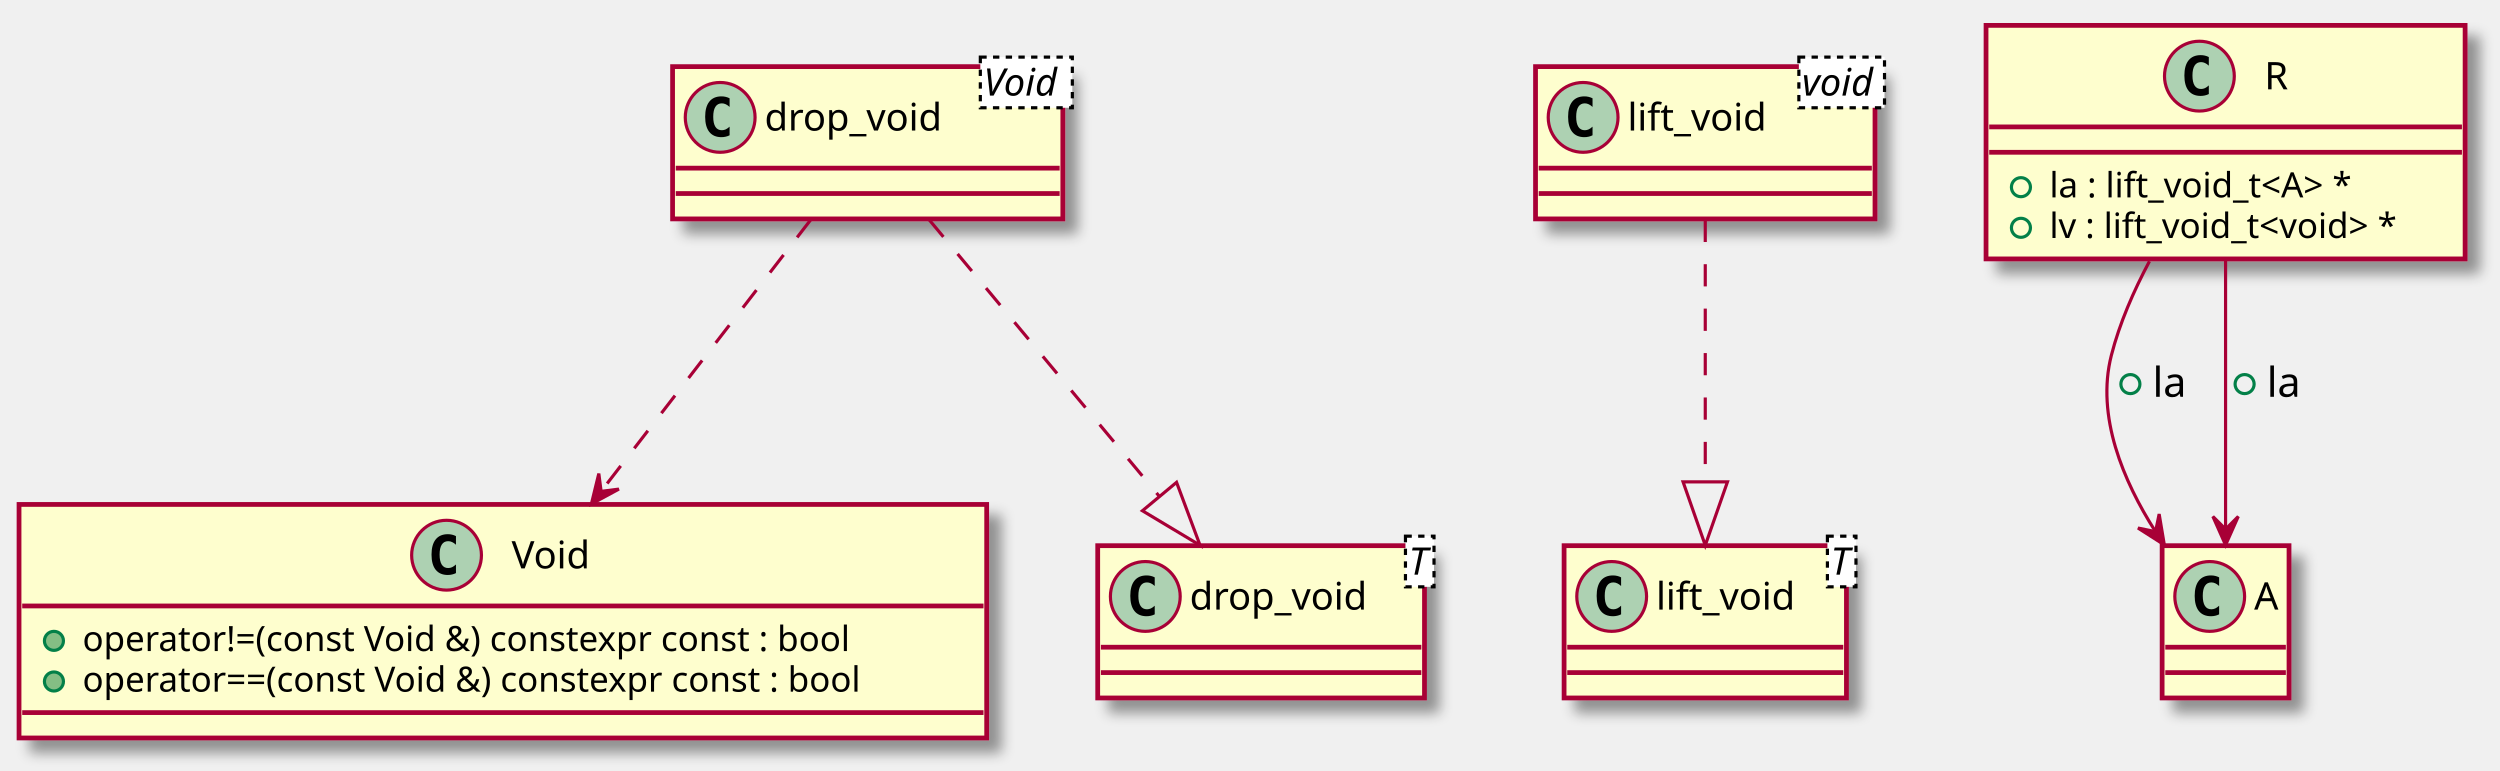
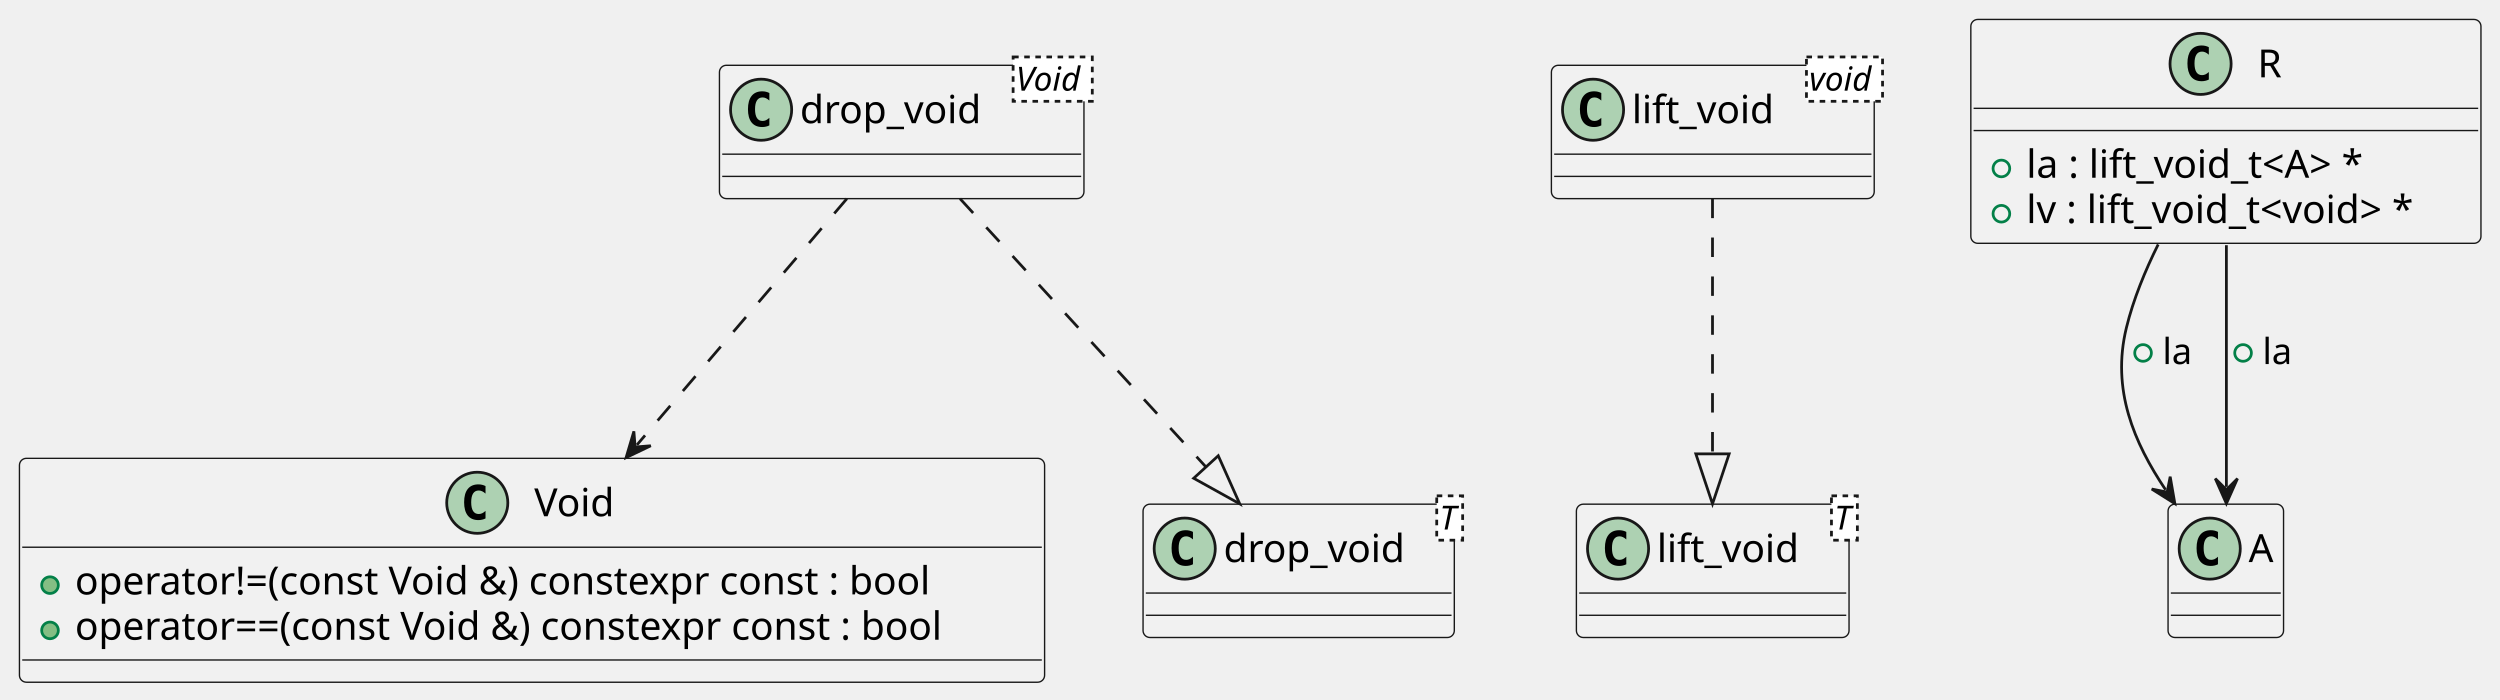
- <svg xmlns="http://www.w3.org/2000/svg" xmlns:xlink="http://www.w3.org/1999/xlink" contentScriptType="application/ecmascript" contentStyleType="text/css" height="243px" preserveAspectRatio="none" style="width:788px;height:243px;" version="1.1" viewBox="0 0 788 243" width="788px" zoomAndPan="magnify">
+ <svg xmlns="http://www.w3.org/2000/svg" xmlns:xlink="http://www.w3.org/1999/xlink" contentStyleType="text/css" height="252px" preserveAspectRatio="none" style="width:900px;height:252px;background:#FFFFFF;" version="1.1" viewBox="0 0 900 252" width="900px" zoomAndPan="magnify">
  <defs>
-     <filter height="300%" id="f1u7ymwvkbm3o8" width="300%" x="-1" y="-1">
-       <feGaussianBlur result="blurOut" stdDeviation="2.0" />
-       <feColorMatrix in="blurOut" result="blurOut2" type="matrix" values="0 0 0 0 0 0 0 0 0 0 0 0 0 0 0 0 0 0 .4 0" />
-       <feOffset dx="4.0" dy="4.0" in="blurOut2" result="blurOut3" />
-       <feBlend in="SourceGraphic" in2="blurOut3" mode="normal" />
-     </filter>
    <style type="text/css">a:hover { text-decoration: underline; }</style>
  </defs>
  <g>
-     <a href="https://github.com/bkryza/clang-uml/blob/e41b0da6776e43f4d4f0bb41619a04e152c35cb6/tests/t00034/t00034.cc#L9" target="_top" title="Void" xlink:actuate="onRequest" xlink:href="https://github.com/bkryza/clang-uml/blob/e41b0da6776e43f4d4f0bb41619a04e152c35cb6/tests/t00034/t00034.cc#L9" xlink:show="new" xlink:title="Void" xlink:type="simple">
-       <rect fill="#FEFECE" filter="url(#f1u7ymwvkbm3o8)" height="73.609" id="C_0013635651921686985707" style="stroke: #A80036; stroke-width: 1.5;" width="305" x="6" y="159" />
-       <ellipse cx="140.75" cy="175" fill="#ADD1B2" rx="11" ry="11" style="stroke: #A80036; stroke-width: 1.0;" />
-       <path d="M143.719,180.641 Q143.141,180.938 142.5,181.078 Q141.859,181.234 141.156,181.234 Q138.656,181.234 137.328,179.594 Q136.016,177.938 136.016,174.812 Q136.016,171.688 137.328,170.031 Q138.656,168.375 141.156,168.375 Q141.859,168.375 142.5,168.531 Q143.156,168.688 143.719,168.984 L143.719,171.703 Q143.094,171.125 142.5,170.859 Q141.906,170.578 141.281,170.578 Q139.938,170.578 139.25,171.656 Q138.562,172.719 138.562,174.812 Q138.562,176.906 139.25,177.984 Q139.938,179.047 141.281,179.047 Q141.906,179.047 142.5,178.781 Q143.094,178.5 143.719,177.922 L143.719,180.641 Z " />
-       <text fill="#000000" font-family="sans-serif" font-size="12" lengthAdjust="spacingAndGlyphs" textLength="27" x="161.25" y="179.154">Void</text>
-       <line style="stroke: #A80036; stroke-width: 1.5;" x1="7" x2="310" y1="191" y2="191" />
+     <a href="https://github.com/bkryza/clang-uml/blob/1aecadc20ec85d3e8b9d6199a45c6d1034411a29/tests/t00034/t00034.cc#L9" target="_top" title="Void" xlink:actuate="onRequest" xlink:href="https://github.com/bkryza/clang-uml/blob/1aecadc20ec85d3e8b9d6199a45c6d1034411a29/tests/t00034/t00034.cc#L9" xlink:show="new" xlink:title="Void" xlink:type="simple">
+       <g id="elem_C_0013635651921686985707">
+         <rect codeLine="2" fill="#F1F1F1" height="80.594" id="C_0013635651921686985707" rx="2.5" ry="2.5" style="stroke:#181818;stroke-width:0.5;" width="369.055" x="7" y="165" />
+         <ellipse cx="171.818" cy="181" fill="#ADD1B2" rx="11" ry="11" style="stroke:#181818;stroke-width:1.0;" />
+         <path d="M174.787,186.641 Q174.208,186.938 173.568,187.078 Q172.927,187.234 172.224,187.234 Q169.724,187.234 168.396,185.594 Q167.083,183.938 167.083,180.812 Q167.083,177.688 168.396,176.031 Q169.724,174.375 172.224,174.375 Q172.927,174.375 173.568,174.531 Q174.224,174.688 174.787,174.984 L174.787,177.703 Q174.162,177.125 173.568,176.859 Q172.974,176.578 172.349,176.578 Q171.005,176.578 170.318,177.656 Q169.63,178.719 169.63,180.812 Q169.63,182.906 170.318,183.984 Q171.005,185.047 172.349,185.047 Q172.974,185.047 173.568,184.781 Q174.162,184.5 174.787,183.922 L174.787,186.641 Z " fill="#000000" />
+         <text fill="#000000" font-family="sans-serif" font-size="14" lengthAdjust="spacing" textLength="30.919" x="192.318" y="185.847">Void</text>
+         <line style="stroke:#181818;stroke-width:0.5;" x1="8" x2="375.055" y1="197" y2="197" />
+         <a href="https://github.com/bkryza/clang-uml/blob/1aecadc20ec85d3e8b9d6199a45c6d1034411a29/tests/t00034/t00034.cc#L11" target="_top" title="operator!=" xlink:actuate="onRequest" xlink:href="https://github.com/bkryza/clang-uml/blob/1aecadc20ec85d3e8b9d6199a45c6d1034411a29/tests/t00034/t00034.cc#L11" xlink:show="new" xlink:title="operator!=" xlink:type="simple">
+           <rect fill="#F1F1F1" height="10" style="stroke:none;stroke-width:1.0;" width="20" x="13" y="205.648" />
+           <ellipse cx="18" cy="210.648" fill="#84BE84" rx="3" ry="3" style="stroke:#038048;stroke-width:1.0;" />
+         </a>
+         <a href="https://github.com/bkryza/clang-uml/blob/1aecadc20ec85d3e8b9d6199a45c6d1034411a29/tests/t00034/t00034.cc#L11" target="_top" title="operator!=" xlink:actuate="onRequest" xlink:href="https://github.com/bkryza/clang-uml/blob/1aecadc20ec85d3e8b9d6199a45c6d1034411a29/tests/t00034/t00034.cc#L11" xlink:show="new" xlink:title="operator!=" xlink:type="simple">
+           <text fill="#000000" font-family="sans-serif" font-size="14" lengthAdjust="spacing" textLength="336.937" x="27" y="213.995">operator!=(const Void &amp;) constexpr const : bool</text>
+         </a>
+         <a href="https://github.com/bkryza/clang-uml/blob/1aecadc20ec85d3e8b9d6199a45c6d1034411a29/tests/t00034/t00034.cc#L10" target="_top" title="operator==" xlink:actuate="onRequest" xlink:href="https://github.com/bkryza/clang-uml/blob/1aecadc20ec85d3e8b9d6199a45c6d1034411a29/tests/t00034/t00034.cc#L10" xlink:show="new" xlink:title="operator==" xlink:type="simple">
+           <rect fill="#F1F1F1" height="10" style="stroke:none;stroke-width:1.0;" width="20" x="13" y="221.945" />
+           <ellipse cx="18" cy="226.945" fill="#84BE84" rx="3" ry="3" style="stroke:#038048;stroke-width:1.0;" />
+         </a>
+         <a href="https://github.com/bkryza/clang-uml/blob/1aecadc20ec85d3e8b9d6199a45c6d1034411a29/tests/t00034/t00034.cc#L10" target="_top" title="operator==" xlink:actuate="onRequest" xlink:href="https://github.com/bkryza/clang-uml/blob/1aecadc20ec85d3e8b9d6199a45c6d1034411a29/tests/t00034/t00034.cc#L10" xlink:show="new" xlink:title="operator==" xlink:type="simple">
+           <text fill="#000000" font-family="sans-serif" font-size="14" lengthAdjust="spacing" textLength="343.055" x="27" y="230.292">operator==(const Void &amp;) constexpr const : bool</text>
+         </a>
+         <line style="stroke:#181818;stroke-width:0.5;" x1="8" x2="375.055" y1="237.594" y2="237.594" />
+       </g>
    </a>
-     <a href="https://github.com/bkryza/clang-uml/blob/e41b0da6776e43f4d4f0bb41619a04e152c35cb6/tests/t00034/t00034.cc#L11" target="_top" title="operator!=" xlink:actuate="onRequest" xlink:href="https://github.com/bkryza/clang-uml/blob/e41b0da6776e43f4d4f0bb41619a04e152c35cb6/tests/t00034/t00034.cc#L11" xlink:show="new" xlink:title="operator!=" xlink:type="simple">
-       <rect fill="#FEFECE" height="10" style="stroke: none; stroke-width: 1.0;" width="20" x="12" y="197" />
-       <ellipse cx="17" cy="202" fill="#84BE84" rx="3" ry="3" style="stroke: #038048; stroke-width: 1.0;" />
+     <a href="https://github.com/bkryza/clang-uml/blob/1aecadc20ec85d3e8b9d6199a45c6d1034411a29/tests/t00034/t00034.cc#L16" target="_top" title="lift_void" xlink:actuate="onRequest" xlink:href="https://github.com/bkryza/clang-uml/blob/1aecadc20ec85d3e8b9d6199a45c6d1034411a29/tests/t00034/t00034.cc#L16" xlink:show="new" xlink:title="lift_void" xlink:type="simple">
+       <g id="elem_C_0006939779543973482532">
+         <rect codeLine="8" fill="#F1F1F1" height="48" id="C_0006939779543973482532" rx="2.5" ry="2.5" style="stroke:#181818;stroke-width:0.5;" width="98.154" x="567.5" y="181.5" />
+         <ellipse cx="582.5" cy="197.5" fill="#ADD1B2" rx="11" ry="11" style="stroke:#181818;stroke-width:1.0;" />
+         <path d="M585.469,203.141 Q584.891,203.438 584.25,203.578 Q583.609,203.734 582.906,203.734 Q580.406,203.734 579.078,202.094 Q577.766,200.438 577.766,197.312 Q577.766,194.188 579.078,192.531 Q580.406,190.875 582.906,190.875 Q583.609,190.875 584.25,191.031 Q584.906,191.188 585.469,191.484 L585.469,194.203 Q584.844,193.625 584.25,193.359 Q583.656,193.078 583.031,193.078 Q581.688,193.078 581,194.156 Q580.312,195.219 580.312,197.312 Q580.312,199.406 581,200.484 Q581.688,201.547 583.031,201.547 Q583.656,201.547 584.25,201.281 Q584.844,201 585.469,200.422 L585.469,203.141 Z " fill="#000000" />
+         <text fill="#000000" font-family="sans-serif" font-size="14" lengthAdjust="spacing" textLength="54.824" x="596.5" y="202.347">lift_void</text>
+         <rect fill="#FFFFFF" height="15.969" style="stroke:#181818;stroke-width:1.0;stroke-dasharray:2.0,2.0;" width="9.33" x="659.324" y="178.5" />
+         <text fill="#000000" font-family="sans-serif" font-size="12" font-style="italic" lengthAdjust="spacing" textLength="7.33" x="660.324" y="190.639">T</text>
+         <line style="stroke:#181818;stroke-width:0.5;" x1="568.5" x2="664.654" y1="213.5" y2="213.5" />
+         <line style="stroke:#181818;stroke-width:0.5;" x1="568.5" x2="664.654" y1="221.5" y2="221.5" />
+       </g>
    </a>
-     <a href="https://github.com/bkryza/clang-uml/blob/e41b0da6776e43f4d4f0bb41619a04e152c35cb6/tests/t00034/t00034.cc#L11" target="_top" title="operator!=" xlink:actuate="onRequest" xlink:href="https://github.com/bkryza/clang-uml/blob/e41b0da6776e43f4d4f0bb41619a04e152c35cb6/tests/t00034/t00034.cc#L11" xlink:show="new" xlink:title="operator!=" xlink:type="simple">
-       <text fill="#000000" font-family="sans-serif" font-size="11" lengthAdjust="spacingAndGlyphs" textLength="273" x="26" y="205.21">operator!=(const Void &amp;) constexpr const : bool</text>
+     <a href="https://github.com/bkryza/clang-uml/blob/1aecadc20ec85d3e8b9d6199a45c6d1034411a29/tests/t00034/t00034.cc#L20" target="_top" title="lift_void" xlink:actuate="onRequest" xlink:href="https://github.com/bkryza/clang-uml/blob/1aecadc20ec85d3e8b9d6199a45c6d1034411a29/tests/t00034/t00034.cc#L20" xlink:show="new" xlink:title="lift_void" xlink:type="simple">
+       <g id="elem_C_0001011606897809577916">
+         <rect codeLine="12" fill="#F1F1F1" height="48" id="C_0001011606897809577916" rx="2.5" ry="2.5" style="stroke:#181818;stroke-width:0.5;" width="116.219" x="558.5" y="23.5" />
+         <ellipse cx="573.5" cy="39.5" fill="#ADD1B2" rx="11" ry="11" style="stroke:#181818;stroke-width:1.0;" />
+         <path d="M576.469,45.141 Q575.891,45.438 575.25,45.578 Q574.609,45.734 573.906,45.734 Q571.406,45.734 570.078,44.094 Q568.766,42.438 568.766,39.312 Q568.766,36.188 570.078,34.531 Q571.406,32.875 573.906,32.875 Q574.609,32.875 575.25,33.031 Q575.906,33.188 576.469,33.484 L576.469,36.203 Q575.844,35.625 575.25,35.359 Q574.656,35.078 574.031,35.078 Q572.688,35.078 572,36.156 Q571.312,37.219 571.312,39.312 Q571.312,41.406 572,42.484 Q572.688,43.547 574.031,43.547 Q574.656,43.547 575.25,43.281 Q575.844,43 576.469,42.422 L576.469,45.141 Z " fill="#000000" />
+         <text fill="#000000" font-family="sans-serif" font-size="14" lengthAdjust="spacing" textLength="54.824" x="587.5" y="44.347">lift_void</text>
+         <rect fill="#FFFFFF" height="15.969" style="stroke:#181818;stroke-width:1.0;stroke-dasharray:2.0,2.0;" width="27.395" x="650.324" y="20.5" />
+         <text fill="#000000" font-family="sans-serif" font-size="12" font-style="italic" lengthAdjust="spacing" textLength="25.395" x="651.324" y="32.639">void</text>
+         <line style="stroke:#181818;stroke-width:0.5;" x1="559.5" x2="673.719" y1="55.5" y2="55.5" />
+         <line style="stroke:#181818;stroke-width:0.5;" x1="559.5" x2="673.719" y1="63.5" y2="63.5" />
+       </g>
    </a>
-     <a href="https://github.com/bkryza/clang-uml/blob/e41b0da6776e43f4d4f0bb41619a04e152c35cb6/tests/t00034/t00034.cc#L10" target="_top" title="operator==" xlink:actuate="onRequest" xlink:href="https://github.com/bkryza/clang-uml/blob/e41b0da6776e43f4d4f0bb41619a04e152c35cb6/tests/t00034/t00034.cc#L10" xlink:show="new" xlink:title="operator==" xlink:type="simple">
-       <rect fill="#FEFECE" height="10" style="stroke: none; stroke-width: 1.0;" width="20" x="12" y="209.805" />
-       <ellipse cx="17" cy="214.805" fill="#84BE84" rx="3" ry="3" style="stroke: #038048; stroke-width: 1.0;" />
+     <a href="https://github.com/bkryza/clang-uml/blob/1aecadc20ec85d3e8b9d6199a45c6d1034411a29/tests/t00034/t00034.cc#L33" target="_top" title="drop_void" xlink:actuate="onRequest" xlink:href="https://github.com/bkryza/clang-uml/blob/1aecadc20ec85d3e8b9d6199a45c6d1034411a29/tests/t00034/t00034.cc#L33" xlink:show="new" xlink:title="drop_void" xlink:type="simple">
+       <g id="elem_C_0012629966528802701651">
+         <rect codeLine="16" fill="#F1F1F1" height="48" id="C_0012629966528802701651" rx="2.5" ry="2.5" style="stroke:#181818;stroke-width:0.5;" width="112.052" x="411.5" y="181.5" />
+         <ellipse cx="426.5" cy="197.5" fill="#ADD1B2" rx="11" ry="11" style="stroke:#181818;stroke-width:1.0;" />
+         <path d="M429.469,203.141 Q428.891,203.438 428.25,203.578 Q427.609,203.734 426.906,203.734 Q424.406,203.734 423.078,202.094 Q421.766,200.438 421.766,197.312 Q421.766,194.188 423.078,192.531 Q424.406,190.875 426.906,190.875 Q427.609,190.875 428.25,191.031 Q428.906,191.188 429.469,191.484 L429.469,194.203 Q428.844,193.625 428.25,193.359 Q427.656,193.078 427.031,193.078 Q425.688,193.078 425,194.156 Q424.312,195.219 424.312,197.312 Q424.312,199.406 425,200.484 Q425.688,201.547 427.031,201.547 Q427.656,201.547 428.25,201.281 Q428.844,201 429.469,200.422 L429.469,203.141 Z " fill="#000000" />
+         <text fill="#000000" font-family="sans-serif" font-size="14" lengthAdjust="spacing" textLength="68.722" x="440.5" y="202.347">drop_void</text>
+         <rect fill="#FFFFFF" height="15.969" style="stroke:#181818;stroke-width:1.0;stroke-dasharray:2.0,2.0;" width="9.33" x="517.222" y="178.5" />
+         <text fill="#000000" font-family="sans-serif" font-size="12" font-style="italic" lengthAdjust="spacing" textLength="7.33" x="518.222" y="190.639">T</text>
+         <line style="stroke:#181818;stroke-width:0.5;" x1="412.5" x2="522.552" y1="213.5" y2="213.5" />
+         <line style="stroke:#181818;stroke-width:0.5;" x1="412.5" x2="522.552" y1="221.5" y2="221.5" />
+       </g>
    </a>
-     <a href="https://github.com/bkryza/clang-uml/blob/e41b0da6776e43f4d4f0bb41619a04e152c35cb6/tests/t00034/t00034.cc#L10" target="_top" title="operator==" xlink:actuate="onRequest" xlink:href="https://github.com/bkryza/clang-uml/blob/e41b0da6776e43f4d4f0bb41619a04e152c35cb6/tests/t00034/t00034.cc#L10" xlink:show="new" xlink:title="operator==" xlink:type="simple">
-       <text fill="#000000" font-family="sans-serif" font-size="11" lengthAdjust="spacingAndGlyphs" textLength="279" x="26" y="218.015">operator==(const Void &amp;) constexpr const : bool</text>
+     <a href="https://github.com/bkryza/clang-uml/blob/1aecadc20ec85d3e8b9d6199a45c6d1034411a29/tests/t00034/t00034.cc#L37" target="_top" title="drop_void" xlink:actuate="onRequest" xlink:href="https://github.com/bkryza/clang-uml/blob/1aecadc20ec85d3e8b9d6199a45c6d1034411a29/tests/t00034/t00034.cc#L37" xlink:show="new" xlink:title="drop_void" xlink:type="simple">
+       <g id="elem_C_0014798689076032600924">
+         <rect codeLine="20" fill="#F1F1F1" height="48" id="C_0014798689076032600924" rx="2.5" ry="2.5" style="stroke:#181818;stroke-width:0.5;" width="131.224" x="259" y="23.5" />
+         <ellipse cx="274" cy="39.5" fill="#ADD1B2" rx="11" ry="11" style="stroke:#181818;stroke-width:1.0;" />
+         <path d="M276.969,45.141 Q276.391,45.438 275.75,45.578 Q275.109,45.734 274.406,45.734 Q271.906,45.734 270.578,44.094 Q269.266,42.438 269.266,39.312 Q269.266,36.188 270.578,34.531 Q271.906,32.875 274.406,32.875 Q275.109,32.875 275.75,33.031 Q276.406,33.188 276.969,33.484 L276.969,36.203 Q276.344,35.625 275.75,35.359 Q275.156,35.078 274.531,35.078 Q273.188,35.078 272.5,36.156 Q271.812,37.219 271.812,39.312 Q271.812,41.406 272.5,42.484 Q273.188,43.547 274.531,43.547 Q275.156,43.547 275.75,43.281 Q276.344,43 276.969,42.422 L276.969,45.141 Z " fill="#000000" />
+         <text fill="#000000" font-family="sans-serif" font-size="14" lengthAdjust="spacing" textLength="68.722" x="288" y="44.347">drop_void</text>
+         <rect fill="#FFFFFF" height="15.969" style="stroke:#181818;stroke-width:1.0;stroke-dasharray:2.0,2.0;" width="28.502" x="364.722" y="20.5" />
+         <text fill="#000000" font-family="sans-serif" font-size="12" font-style="italic" lengthAdjust="spacing" textLength="26.502" x="365.722" y="32.639">Void</text>
+         <line style="stroke:#181818;stroke-width:0.5;" x1="260" x2="389.224" y1="55.5" y2="55.5" />
+         <line style="stroke:#181818;stroke-width:0.5;" x1="260" x2="389.224" y1="63.5" y2="63.5" />
+       </g>
    </a>
-     <line style="stroke: #A80036; stroke-width: 1.5;" x1="7" x2="310" y1="224.609" y2="224.609" />
-     <a href="https://github.com/bkryza/clang-uml/blob/e41b0da6776e43f4d4f0bb41619a04e152c35cb6/tests/t00034/t00034.cc#L16" target="_top" title="lift_void" xlink:actuate="onRequest" xlink:href="https://github.com/bkryza/clang-uml/blob/e41b0da6776e43f4d4f0bb41619a04e152c35cb6/tests/t00034/t00034.cc#L16" xlink:show="new" xlink:title="lift_void" xlink:type="simple">
-       <rect fill="#FEFECE" filter="url(#f1u7ymwvkbm3o8)" height="48" id="C_0006939779543973482532" style="stroke: #A80036; stroke-width: 1.5;" width="89" x="493" y="172" />
-       <ellipse cx="508" cy="188" fill="#ADD1B2" rx="11" ry="11" style="stroke: #A80036; stroke-width: 1.0;" />
-       <path d="M510.969,193.641 Q510.391,193.938 509.75,194.078 Q509.109,194.234 508.406,194.234 Q505.906,194.234 504.578,192.594 Q503.266,190.938 503.266,187.812 Q503.266,184.688 504.578,183.031 Q505.906,181.375 508.406,181.375 Q509.109,181.375 509.75,181.531 Q510.406,181.688 510.969,181.984 L510.969,184.703 Q510.344,184.125 509.75,183.859 Q509.156,183.578 508.531,183.578 Q507.188,183.578 506.5,184.656 Q505.812,185.719 505.812,187.812 Q505.812,189.906 506.5,190.984 Q507.188,192.047 508.531,192.047 Q509.156,192.047 509.75,191.781 Q510.344,191.5 510.969,190.922 L510.969,193.641 Z " />
-       <text fill="#000000" font-family="sans-serif" font-size="12" lengthAdjust="spacingAndGlyphs" textLength="46" x="522" y="192.154">lift_void</text>
-       <rect fill="#FFFFFF" height="15.969" style="stroke: #000000; stroke-width: 1.0; stroke-dasharray: 2.0,2.0;" width="9" x="576" y="169" />
-       <text fill="#000000" font-family="sans-serif" font-size="12" font-style="italic" lengthAdjust="spacingAndGlyphs" textLength="7" x="577" y="181.139">T</text>
-       <line style="stroke: #A80036; stroke-width: 1.5;" x1="494" x2="581" y1="204" y2="204" />
-       <line style="stroke: #A80036; stroke-width: 1.5;" x1="494" x2="581" y1="212" y2="212" />
+     <a href="https://github.com/bkryza/clang-uml/blob/1aecadc20ec85d3e8b9d6199a45c6d1034411a29/tests/t00034/t00034.cc#L43" target="_top" title="A" xlink:actuate="onRequest" xlink:href="https://github.com/bkryza/clang-uml/blob/1aecadc20ec85d3e8b9d6199a45c6d1034411a29/tests/t00034/t00034.cc#L43" xlink:show="new" xlink:title="A" xlink:type="simple">
+       <g id="elem_C_0011071303263077510616">
+         <rect codeLine="24" fill="#F1F1F1" height="48" id="C_0011071303263077510616" rx="2.5" ry="2.5" style="stroke:#181818;stroke-width:0.5;" width="41.577" x="780.5" y="181.5" />
+         <ellipse cx="795.5" cy="197.5" fill="#ADD1B2" rx="11" ry="11" style="stroke:#181818;stroke-width:1.0;" />
+         <path d="M798.469,203.141 Q797.891,203.438 797.25,203.578 Q796.609,203.734 795.906,203.734 Q793.406,203.734 792.078,202.094 Q790.766,200.438 790.766,197.312 Q790.766,194.188 792.078,192.531 Q793.406,190.875 795.906,190.875 Q796.609,190.875 797.25,191.031 Q797.906,191.188 798.469,191.484 L798.469,194.203 Q797.844,193.625 797.25,193.359 Q796.656,193.078 796.031,193.078 Q794.688,193.078 794,194.156 Q793.312,195.219 793.312,197.312 Q793.312,199.406 794,200.484 Q794.688,201.547 796.031,201.547 Q796.656,201.547 797.25,201.281 Q797.844,201 798.469,200.422 L798.469,203.141 Z " fill="#000000" />
+         <text fill="#000000" font-family="sans-serif" font-size="14" lengthAdjust="spacing" textLength="9.577" x="809.5" y="202.347">A</text>
+         <line style="stroke:#181818;stroke-width:0.5;" x1="781.5" x2="821.077" y1="213.5" y2="213.5" />
+         <line style="stroke:#181818;stroke-width:0.5;" x1="781.5" x2="821.077" y1="221.5" y2="221.5" />
+       </g>
    </a>
-     <a href="https://github.com/bkryza/clang-uml/blob/e41b0da6776e43f4d4f0bb41619a04e152c35cb6/tests/t00034/t00034.cc#L20" target="_top" title="lift_void" xlink:actuate="onRequest" xlink:href="https://github.com/bkryza/clang-uml/blob/e41b0da6776e43f4d4f0bb41619a04e152c35cb6/tests/t00034/t00034.cc#L20" xlink:show="new" xlink:title="lift_void" xlink:type="simple">
-       <rect fill="#FEFECE" filter="url(#f1u7ymwvkbm3o8)" height="48" id="C_0001011606897809577916" style="stroke: #A80036; stroke-width: 1.5;" width="107" x="484" y="21" />
-       <ellipse cx="499" cy="37" fill="#ADD1B2" rx="11" ry="11" style="stroke: #A80036; stroke-width: 1.0;" />
-       <path d="M501.969,42.641 Q501.391,42.938 500.75,43.078 Q500.109,43.234 499.406,43.234 Q496.906,43.234 495.578,41.594 Q494.266,39.938 494.266,36.812 Q494.266,33.688 495.578,32.031 Q496.906,30.375 499.406,30.375 Q500.109,30.375 500.75,30.531 Q501.406,30.688 501.969,30.984 L501.969,33.703 Q501.344,33.125 500.75,32.859 Q500.156,32.578 499.531,32.578 Q498.188,32.578 497.5,33.656 Q496.812,34.719 496.812,36.812 Q496.812,38.906 497.5,39.984 Q498.188,41.047 499.531,41.047 Q500.156,41.047 500.75,40.781 Q501.344,40.5 501.969,39.922 L501.969,42.641 Z " />
-       <text fill="#000000" font-family="sans-serif" font-size="12" lengthAdjust="spacingAndGlyphs" textLength="46" x="513" y="41.154">lift_void</text>
-       <rect fill="#FFFFFF" height="15.969" style="stroke: #000000; stroke-width: 1.0; stroke-dasharray: 2.0,2.0;" width="27" x="567" y="18" />
-       <text fill="#000000" font-family="sans-serif" font-size="12" font-style="italic" lengthAdjust="spacingAndGlyphs" textLength="25" x="568" y="30.139">void</text>
-       <line style="stroke: #A80036; stroke-width: 1.5;" x1="485" x2="590" y1="53" y2="53" />
-       <line style="stroke: #A80036; stroke-width: 1.5;" x1="485" x2="590" y1="61" y2="61" />
+     <a href="https://github.com/bkryza/clang-uml/blob/1aecadc20ec85d3e8b9d6199a45c6d1034411a29/tests/t00034/t00034.cc#L45" target="_top" title="R" xlink:actuate="onRequest" xlink:href="https://github.com/bkryza/clang-uml/blob/1aecadc20ec85d3e8b9d6199a45c6d1034411a29/tests/t00034/t00034.cc#L45" xlink:show="new" xlink:title="R" xlink:type="simple">
+       <g id="elem_C_0013711933885930122474">
+         <rect codeLine="28" fill="#F1F1F1" height="80.594" id="C_0013711933885930122474" rx="2.5" ry="2.5" style="stroke:#181818;stroke-width:0.5;" width="183.644" x="709.5" y="7" />
+         <ellipse cx="792.208" cy="23" fill="#ADD1B2" rx="11" ry="11" style="stroke:#181818;stroke-width:1.0;" />
+         <path d="M795.177,28.641 Q794.599,28.938 793.958,29.078 Q793.317,29.234 792.614,29.234 Q790.114,29.234 788.786,27.594 Q787.474,25.938 787.474,22.812 Q787.474,19.688 788.786,18.031 Q790.114,16.375 792.614,16.375 Q793.317,16.375 793.958,16.531 Q794.614,16.688 795.177,16.984 L795.177,19.703 Q794.552,19.125 793.958,18.859 Q793.364,18.578 792.739,18.578 Q791.395,18.578 790.708,19.656 Q790.02,20.719 790.02,22.812 Q790.02,24.906 790.708,25.984 Q791.395,27.047 792.739,27.047 Q793.364,27.047 793.958,26.781 Q794.552,26.5 795.177,25.922 L795.177,28.641 Z " fill="#000000" />
+         <text fill="#000000" font-family="sans-serif" font-size="14" lengthAdjust="spacing" textLength="9.727" x="812.708" y="27.847">R</text>
+         <line style="stroke:#181818;stroke-width:0.5;" x1="710.5" x2="892.144" y1="39" y2="39" />
+         <line style="stroke:#181818;stroke-width:0.5;" x1="710.5" x2="892.144" y1="47" y2="47" />
+         <a href="https://github.com/bkryza/clang-uml/blob/1aecadc20ec85d3e8b9d6199a45c6d1034411a29/tests/t00034/t00034.cc#L46" target="_top" title="la" xlink:actuate="onRequest" xlink:href="https://github.com/bkryza/clang-uml/blob/1aecadc20ec85d3e8b9d6199a45c6d1034411a29/tests/t00034/t00034.cc#L46" xlink:show="new" xlink:title="la" xlink:type="simple">
+           <rect fill="#F1F1F1" height="10" style="stroke:none;stroke-width:1.0;" width="20" x="715.5" y="55.648" />
+           <ellipse cx="720.5" cy="60.648" fill="none" rx="3" ry="3" style="stroke:#038048;stroke-width:1.0;" />
+         </a>
+         <a href="https://github.com/bkryza/clang-uml/blob/1aecadc20ec85d3e8b9d6199a45c6d1034411a29/tests/t00034/t00034.cc#L46" target="_top" title="la" xlink:actuate="onRequest" xlink:href="https://github.com/bkryza/clang-uml/blob/1aecadc20ec85d3e8b9d6199a45c6d1034411a29/tests/t00034/t00034.cc#L46" xlink:show="new" xlink:title="la" xlink:type="simple">
+           <text fill="#000000" font-family="sans-serif" font-size="14" lengthAdjust="spacing" textLength="137.888" x="729.5" y="63.995">la : lift_void_t&lt;A&gt; *</text>
+         </a>
+         <a href="https://github.com/bkryza/clang-uml/blob/1aecadc20ec85d3e8b9d6199a45c6d1034411a29/tests/t00034/t00034.cc#L47" target="_top" title="lv" xlink:actuate="onRequest" xlink:href="https://github.com/bkryza/clang-uml/blob/1aecadc20ec85d3e8b9d6199a45c6d1034411a29/tests/t00034/t00034.cc#L47" xlink:show="new" xlink:title="lv" xlink:type="simple">
+           <rect fill="#F1F1F1" height="10" style="stroke:none;stroke-width:1.0;" width="20" x="715.5" y="71.945" />
+           <ellipse cx="720.5" cy="76.945" fill="none" rx="3" ry="3" style="stroke:#038048;stroke-width:1.0;" />
+         </a>
+         <a href="https://github.com/bkryza/clang-uml/blob/1aecadc20ec85d3e8b9d6199a45c6d1034411a29/tests/t00034/t00034.cc#L47" target="_top" title="lv" xlink:actuate="onRequest" xlink:href="https://github.com/bkryza/clang-uml/blob/1aecadc20ec85d3e8b9d6199a45c6d1034411a29/tests/t00034/t00034.cc#L47" xlink:show="new" xlink:title="lv" xlink:type="simple">
+           <text fill="#000000" font-family="sans-serif" font-size="14" lengthAdjust="spacing" textLength="157.644" x="729.5" y="80.292">lv : lift_void_t&lt;void&gt; *</text>
+         </a>
+       </g>
    </a>
-     <a href="https://github.com/bkryza/clang-uml/blob/e41b0da6776e43f4d4f0bb41619a04e152c35cb6/tests/t00034/t00034.cc#L33" target="_top" title="drop_void" xlink:actuate="onRequest" xlink:href="https://github.com/bkryza/clang-uml/blob/e41b0da6776e43f4d4f0bb41619a04e152c35cb6/tests/t00034/t00034.cc#L33" xlink:show="new" xlink:title="drop_void" xlink:type="simple">
-       <rect fill="#FEFECE" filter="url(#f1u7ymwvkbm3o8)" height="48" id="C_0012629966528802701651" style="stroke: #A80036; stroke-width: 1.5;" width="103" x="346" y="172" />
-       <ellipse cx="361" cy="188" fill="#ADD1B2" rx="11" ry="11" style="stroke: #A80036; stroke-width: 1.0;" />
-       <path d="M363.969,193.641 Q363.391,193.938 362.75,194.078 Q362.109,194.234 361.406,194.234 Q358.906,194.234 357.578,192.594 Q356.266,190.938 356.266,187.812 Q356.266,184.688 357.578,183.031 Q358.906,181.375 361.406,181.375 Q362.109,181.375 362.75,181.531 Q363.406,181.688 363.969,181.984 L363.969,184.703 Q363.344,184.125 362.75,183.859 Q362.156,183.578 361.531,183.578 Q360.188,183.578 359.5,184.656 Q358.812,185.719 358.812,187.812 Q358.812,189.906 359.5,190.984 Q360.188,192.047 361.531,192.047 Q362.156,192.047 362.75,191.781 Q363.344,191.5 363.969,190.922 L363.969,193.641 Z " />
-       <text fill="#000000" font-family="sans-serif" font-size="12" lengthAdjust="spacingAndGlyphs" textLength="60" x="375" y="192.154">drop_void</text>
-       <rect fill="#FFFFFF" height="15.969" style="stroke: #000000; stroke-width: 1.0; stroke-dasharray: 2.0,2.0;" width="9" x="443" y="169" />
-       <text fill="#000000" font-family="sans-serif" font-size="12" font-style="italic" lengthAdjust="spacingAndGlyphs" textLength="7" x="444" y="181.139">T</text>
-       <line style="stroke: #A80036; stroke-width: 1.5;" x1="347" x2="448" y1="204" y2="204" />
-       <line style="stroke: #A80036; stroke-width: 1.5;" x1="347" x2="448" y1="212" y2="212" />
-     </a>
-     <a href="https://github.com/bkryza/clang-uml/blob/e41b0da6776e43f4d4f0bb41619a04e152c35cb6/tests/t00034/t00034.cc#L37" target="_top" title="drop_void" xlink:actuate="onRequest" xlink:href="https://github.com/bkryza/clang-uml/blob/e41b0da6776e43f4d4f0bb41619a04e152c35cb6/tests/t00034/t00034.cc#L37" xlink:show="new" xlink:title="drop_void" xlink:type="simple">
-       <rect fill="#FEFECE" filter="url(#f1u7ymwvkbm3o8)" height="48" id="C_0014798689076032600924" style="stroke: #A80036; stroke-width: 1.5;" width="123" x="212" y="21" />
-       <ellipse cx="227" cy="37" fill="#ADD1B2" rx="11" ry="11" style="stroke: #A80036; stroke-width: 1.0;" />
-       <path d="M229.969,42.641 Q229.391,42.938 228.75,43.078 Q228.109,43.234 227.406,43.234 Q224.906,43.234 223.578,41.594 Q222.266,39.938 222.266,36.812 Q222.266,33.688 223.578,32.031 Q224.906,30.375 227.406,30.375 Q228.109,30.375 228.75,30.531 Q229.406,30.688 229.969,30.984 L229.969,33.703 Q229.344,33.125 228.75,32.859 Q228.156,32.578 227.531,32.578 Q226.188,32.578 225.5,33.656 Q224.812,34.719 224.812,36.812 Q224.812,38.906 225.5,39.984 Q226.188,41.047 227.531,41.047 Q228.156,41.047 228.75,40.781 Q229.344,40.5 229.969,39.922 L229.969,42.641 Z " />
-       <text fill="#000000" font-family="sans-serif" font-size="12" lengthAdjust="spacingAndGlyphs" textLength="60" x="241" y="41.154">drop_void</text>
-       <rect fill="#FFFFFF" height="15.969" style="stroke: #000000; stroke-width: 1.0; stroke-dasharray: 2.0,2.0;" width="29" x="309" y="18" />
-       <text fill="#000000" font-family="sans-serif" font-size="12" font-style="italic" lengthAdjust="spacingAndGlyphs" textLength="27" x="310" y="30.139">Void</text>
-       <line style="stroke: #A80036; stroke-width: 1.5;" x1="213" x2="334" y1="53" y2="53" />
-       <line style="stroke: #A80036; stroke-width: 1.5;" x1="213" x2="334" y1="61" y2="61" />
-     </a>
-     <a href="https://github.com/bkryza/clang-uml/blob/e41b0da6776e43f4d4f0bb41619a04e152c35cb6/tests/t00034/t00034.cc#L43" target="_top" title="A" xlink:actuate="onRequest" xlink:href="https://github.com/bkryza/clang-uml/blob/e41b0da6776e43f4d4f0bb41619a04e152c35cb6/tests/t00034/t00034.cc#L43" xlink:show="new" xlink:title="A" xlink:type="simple">
-       <rect fill="#FEFECE" filter="url(#f1u7ymwvkbm3o8)" height="48" id="C_0011071303263077510616" style="stroke: #A80036; stroke-width: 1.5;" width="40" x="681.5" y="172" />
-       <ellipse cx="696.5" cy="188" fill="#ADD1B2" rx="11" ry="11" style="stroke: #A80036; stroke-width: 1.0;" />
-       <path d="M699.469,193.641 Q698.891,193.938 698.25,194.078 Q697.609,194.234 696.906,194.234 Q694.406,194.234 693.078,192.594 Q691.766,190.938 691.766,187.812 Q691.766,184.688 693.078,183.031 Q694.406,181.375 696.906,181.375 Q697.609,181.375 698.25,181.531 Q698.906,181.688 699.469,181.984 L699.469,184.703 Q698.844,184.125 698.25,183.859 Q697.656,183.578 697.031,183.578 Q695.688,183.578 695,184.656 Q694.312,185.719 694.312,187.812 Q694.312,189.906 695,190.984 Q695.688,192.047 697.031,192.047 Q697.656,192.047 698.25,191.781 Q698.844,191.5 699.469,190.922 L699.469,193.641 Z " />
-       <text fill="#000000" font-family="sans-serif" font-size="12" lengthAdjust="spacingAndGlyphs" textLength="8" x="710.5" y="192.154">A</text>
-       <line style="stroke: #A80036; stroke-width: 1.5;" x1="682.5" x2="720.5" y1="204" y2="204" />
-       <line style="stroke: #A80036; stroke-width: 1.5;" x1="682.5" x2="720.5" y1="212" y2="212" />
-     </a>
-     <a href="https://github.com/bkryza/clang-uml/blob/e41b0da6776e43f4d4f0bb41619a04e152c35cb6/tests/t00034/t00034.cc#L45" target="_top" title="R" xlink:actuate="onRequest" xlink:href="https://github.com/bkryza/clang-uml/blob/e41b0da6776e43f4d4f0bb41619a04e152c35cb6/tests/t00034/t00034.cc#L45" xlink:show="new" xlink:title="R" xlink:type="simple">
-       <rect fill="#FEFECE" filter="url(#f1u7ymwvkbm3o8)" height="73.609" id="C_0013711933885930122474" style="stroke: #A80036; stroke-width: 1.5;" width="151" x="626" y="8" />
-       <ellipse cx="693.25" cy="24" fill="#ADD1B2" rx="11" ry="11" style="stroke: #A80036; stroke-width: 1.0;" />
-       <path d="M696.219,29.641 Q695.641,29.938 695,30.078 Q694.359,30.234 693.656,30.234 Q691.156,30.234 689.828,28.594 Q688.516,26.938 688.516,23.812 Q688.516,20.688 689.828,19.031 Q691.156,17.375 693.656,17.375 Q694.359,17.375 695,17.531 Q695.656,17.688 696.219,17.984 L696.219,20.703 Q695.594,20.125 695,19.859 Q694.406,19.578 693.781,19.578 Q692.438,19.578 691.75,20.656 Q691.062,21.719 691.062,23.812 Q691.062,25.906 691.75,26.984 Q692.438,28.047 693.781,28.047 Q694.406,28.047 695,27.781 Q695.594,27.5 696.219,26.922 L696.219,29.641 Z " />
-       <text fill="#000000" font-family="sans-serif" font-size="12" lengthAdjust="spacingAndGlyphs" textLength="8" x="713.75" y="28.154">R</text>
-       <line style="stroke: #A80036; stroke-width: 1.5;" x1="627" x2="776" y1="40" y2="40" />
-       <line style="stroke: #A80036; stroke-width: 1.5;" x1="627" x2="776" y1="48" y2="48" />
-     </a>
-     <a href="https://github.com/bkryza/clang-uml/blob/e41b0da6776e43f4d4f0bb41619a04e152c35cb6/tests/t00034/t00034.cc#L46" target="_top" title="la" xlink:actuate="onRequest" xlink:href="https://github.com/bkryza/clang-uml/blob/e41b0da6776e43f4d4f0bb41619a04e152c35cb6/tests/t00034/t00034.cc#L46" xlink:show="new" xlink:title="la" xlink:type="simple">
-       <rect fill="#FEFECE" height="10" style="stroke: none; stroke-width: 1.0;" width="20" x="632" y="54" />
-       <ellipse cx="637" cy="59" fill="none" rx="3" ry="3" style="stroke: #038048; stroke-width: 1.0;" />
-     </a>
-     <a href="https://github.com/bkryza/clang-uml/blob/e41b0da6776e43f4d4f0bb41619a04e152c35cb6/tests/t00034/t00034.cc#L46" target="_top" title="la" xlink:actuate="onRequest" xlink:href="https://github.com/bkryza/clang-uml/blob/e41b0da6776e43f4d4f0bb41619a04e152c35cb6/tests/t00034/t00034.cc#L46" xlink:show="new" xlink:title="la" xlink:type="simple">
-       <text fill="#000000" font-family="sans-serif" font-size="11" lengthAdjust="spacingAndGlyphs" textLength="110" x="646" y="62.21">la : lift_void_t&lt;A&gt; *</text>
-     </a>
-     <a href="https://github.com/bkryza/clang-uml/blob/e41b0da6776e43f4d4f0bb41619a04e152c35cb6/tests/t00034/t00034.cc#L47" target="_top" title="lv" xlink:actuate="onRequest" xlink:href="https://github.com/bkryza/clang-uml/blob/e41b0da6776e43f4d4f0bb41619a04e152c35cb6/tests/t00034/t00034.cc#L47" xlink:show="new" xlink:title="lv" xlink:type="simple">
-       <rect fill="#FEFECE" height="10" style="stroke: none; stroke-width: 1.0;" width="20" x="632" y="66.805" />
-       <ellipse cx="637" cy="71.805" fill="none" rx="3" ry="3" style="stroke: #038048; stroke-width: 1.0;" />
-     </a>
-     <a href="https://github.com/bkryza/clang-uml/blob/e41b0da6776e43f4d4f0bb41619a04e152c35cb6/tests/t00034/t00034.cc#L47" target="_top" title="lv" xlink:actuate="onRequest" xlink:href="https://github.com/bkryza/clang-uml/blob/e41b0da6776e43f4d4f0bb41619a04e152c35cb6/tests/t00034/t00034.cc#L47" xlink:show="new" xlink:title="lv" xlink:type="simple">
-       <text fill="#000000" font-family="sans-serif" font-size="11" lengthAdjust="spacingAndGlyphs" textLength="125" x="646" y="75.015">lv : lift_void_t&lt;void&gt; *</text>
-     </a>
-     <path d="M537.5,69.28 C537.5,91.26 537.5,124.76 537.5,151.66 " fill="none" id="C_0001011606897809577916-&gt;C_0006939779543973482532" style="stroke: #A80036; stroke-width: 1.0; stroke-dasharray: 7.0,7.0;" />
-     <polygon fill="none" points="544.5,151.88,537.5,171.88,530.5,151.88,544.5,151.88" style="stroke: #A80036; stroke-width: 1.0;" />
-     <path d="M255.53,69.28 C237.89,92.14 210.63,127.46 189.48,154.85 " fill="none" id="C_0014798689076032600924-&gt;C_0013635651921686985707" style="stroke: #A80036; stroke-width: 1.0; stroke-dasharray: 7.0,7.0;" />
-     <polygon fill="#A80036" points="186.41,158.84,195.078,154.163,189.467,154.883,188.747,149.272,186.41,158.84" style="stroke: #A80036; stroke-width: 1.0;" />
-     <path d="M292.88,69.28 C312.26,92.57 342.41,128.81 365.38,156.4 " fill="none" id="C_0014798689076032600924-&gt;C_0012629966528802701651" style="stroke: #A80036; stroke-width: 1.0; stroke-dasharray: 7.0,7.0;" />
-     <polygon fill="none" points="370.85,152.03,378.26,171.88,360.09,160.99,370.85,152.03" style="stroke: #A80036; stroke-width: 1.0;" />
-     <path d="M677.51,82.35 C672.56,91.64 668.08,101.88 665.5,112 C660.6,131.2 669.27,151.63 679.33,167.42 " fill="none" id="C_0013711933885930122474-&gt;C_0011071303263077510616" style="stroke: #A80036; stroke-width: 1.0;" />
-     <polygon fill="#A80036" points="682.19,171.74,680.564,162.026,679.433,167.569,673.89,166.437,682.19,171.74" style="stroke: #A80036; stroke-width: 1.0;" />
-     <ellipse cx="671.5" cy="121.066" fill="none" rx="3" ry="3" style="stroke: #038048; stroke-width: 1.0;" />
-     <text fill="#000000" font-family="sans-serif" font-size="13" lengthAdjust="spacingAndGlyphs" textLength="11" x="678.5" y="125.067">la</text>
-     <path d="M701.5,82.07 C701.5,108.01 701.5,142.52 701.5,166.53 " fill="none" id="C_0013711933885930122474-&gt;C_0011071303263077510616-1" style="stroke: #A80036; stroke-width: 1.0;" />
-     <polygon fill="#A80036" points="701.5,171.79,705.5,162.79,701.5,166.79,697.5,162.79,701.5,171.79" style="stroke: #A80036; stroke-width: 1.0;" />
-     <ellipse cx="707.5" cy="121.066" fill="none" rx="3" ry="3" style="stroke: #038048; stroke-width: 1.0;" />
-     <text fill="#000000" font-family="sans-serif" font-size="13" lengthAdjust="spacingAndGlyphs" textLength="11" x="714.5" y="125.067">la</text>
+     <g id="link_C_0001011606897809577916_C_0006939779543973482532">
+       <path codeLine="33" d="M616.5,71.52 C616.5,101.01 616.5,133.85 616.5,163.39 " fill="none" id="C_0001011606897809577916-to-C_0006939779543973482532" style="stroke:#181818;stroke-width:1.0;stroke-dasharray:7.0,7.0;" />
+       <polygon fill="none" points="616.5,181.39,622.5,163.39,610.5,163.39,616.5,181.39" style="stroke:#181818;stroke-width:1.0;" />
+     </g>
+     <g id="link_C_0014798689076032600924_C_0013635651921686985707">
+       <path codeLine="34" d="M304.88,71.52 C283.99,96.01 254.453,130.654 229.293,160.164 " fill="none" id="C_0014798689076032600924-to-C_0013635651921686985707" style="stroke:#181818;stroke-width:1.0;stroke-dasharray:7.0,7.0;" />
+       <polygon fill="#181818" points="225.4,164.73,234.283,160.476,228.644,160.925,228.195,155.286,225.4,164.73" style="stroke:#181818;stroke-width:1.0;" />
+     </g>
+     <g id="link_C_0014798689076032600924_C_0012629966528802701651">
+       <path codeLine="35" d="M345.6,71.52 C372.64,101.01 407.079,138.579 434.149,168.119 " fill="none" id="C_0014798689076032600924-to-C_0012629966528802701651" style="stroke:#181818;stroke-width:1.0;stroke-dasharray:7.0,7.0;" />
+       <polygon fill="none" points="446.31,181.39,438.572,164.066,429.725,172.173,446.31,181.39" style="stroke:#181818;stroke-width:1.0;" />
+     </g>
+     <g id="link_C_0013711933885930122474_C_0011071303263077510616">
+       <path codeLine="36" d="M776.94,88.01 C772.22,97.5 767.98,107.83 765.5,118 C760.07,140.28 768.203,159.274 779.613,176.324 " fill="none" id="C_0013711933885930122474-to-C_0011071303263077510616" style="stroke:#181818;stroke-width:1.0;" />
+       <polygon fill="#181818" points="782.95,181.31,781.269,171.606,780.169,177.155,774.62,176.055,782.95,181.31" style="stroke:#181818;stroke-width:1.0;" />
+       <ellipse cx="771.5" cy="127.066" fill="none" rx="3" ry="3" style="stroke:#038048;stroke-width:1.0;" />
+       <text fill="#000000" font-family="sans-serif" font-size="13" lengthAdjust="spacing" textLength="11.578" x="778.5" y="131.067">la</text>
+     </g>
+     <g id="link_C_0013711933885930122474_C_0011071303263077510616">
+       <path codeLine="37" d="M801.5,88.27 C801.5,117.7 801.5,150.77 801.5,175.28 " fill="none" id="C_0013711933885930122474-to-C_0011071303263077510616-1" style="stroke:#181818;stroke-width:1.0;" />
+       <polygon fill="#181818" points="801.5,181.28,805.5,172.28,801.5,176.28,797.5,172.28,801.5,181.28" style="stroke:#181818;stroke-width:1.0;" />
+       <ellipse cx="807.5" cy="127.066" fill="none" rx="3" ry="3" style="stroke:#038048;stroke-width:1.0;" />
+       <text fill="#000000" font-family="sans-serif" font-size="13" lengthAdjust="spacing" textLength="11.578" x="814.5" y="131.067">la</text>
+     </g>
  </g>
</svg>
